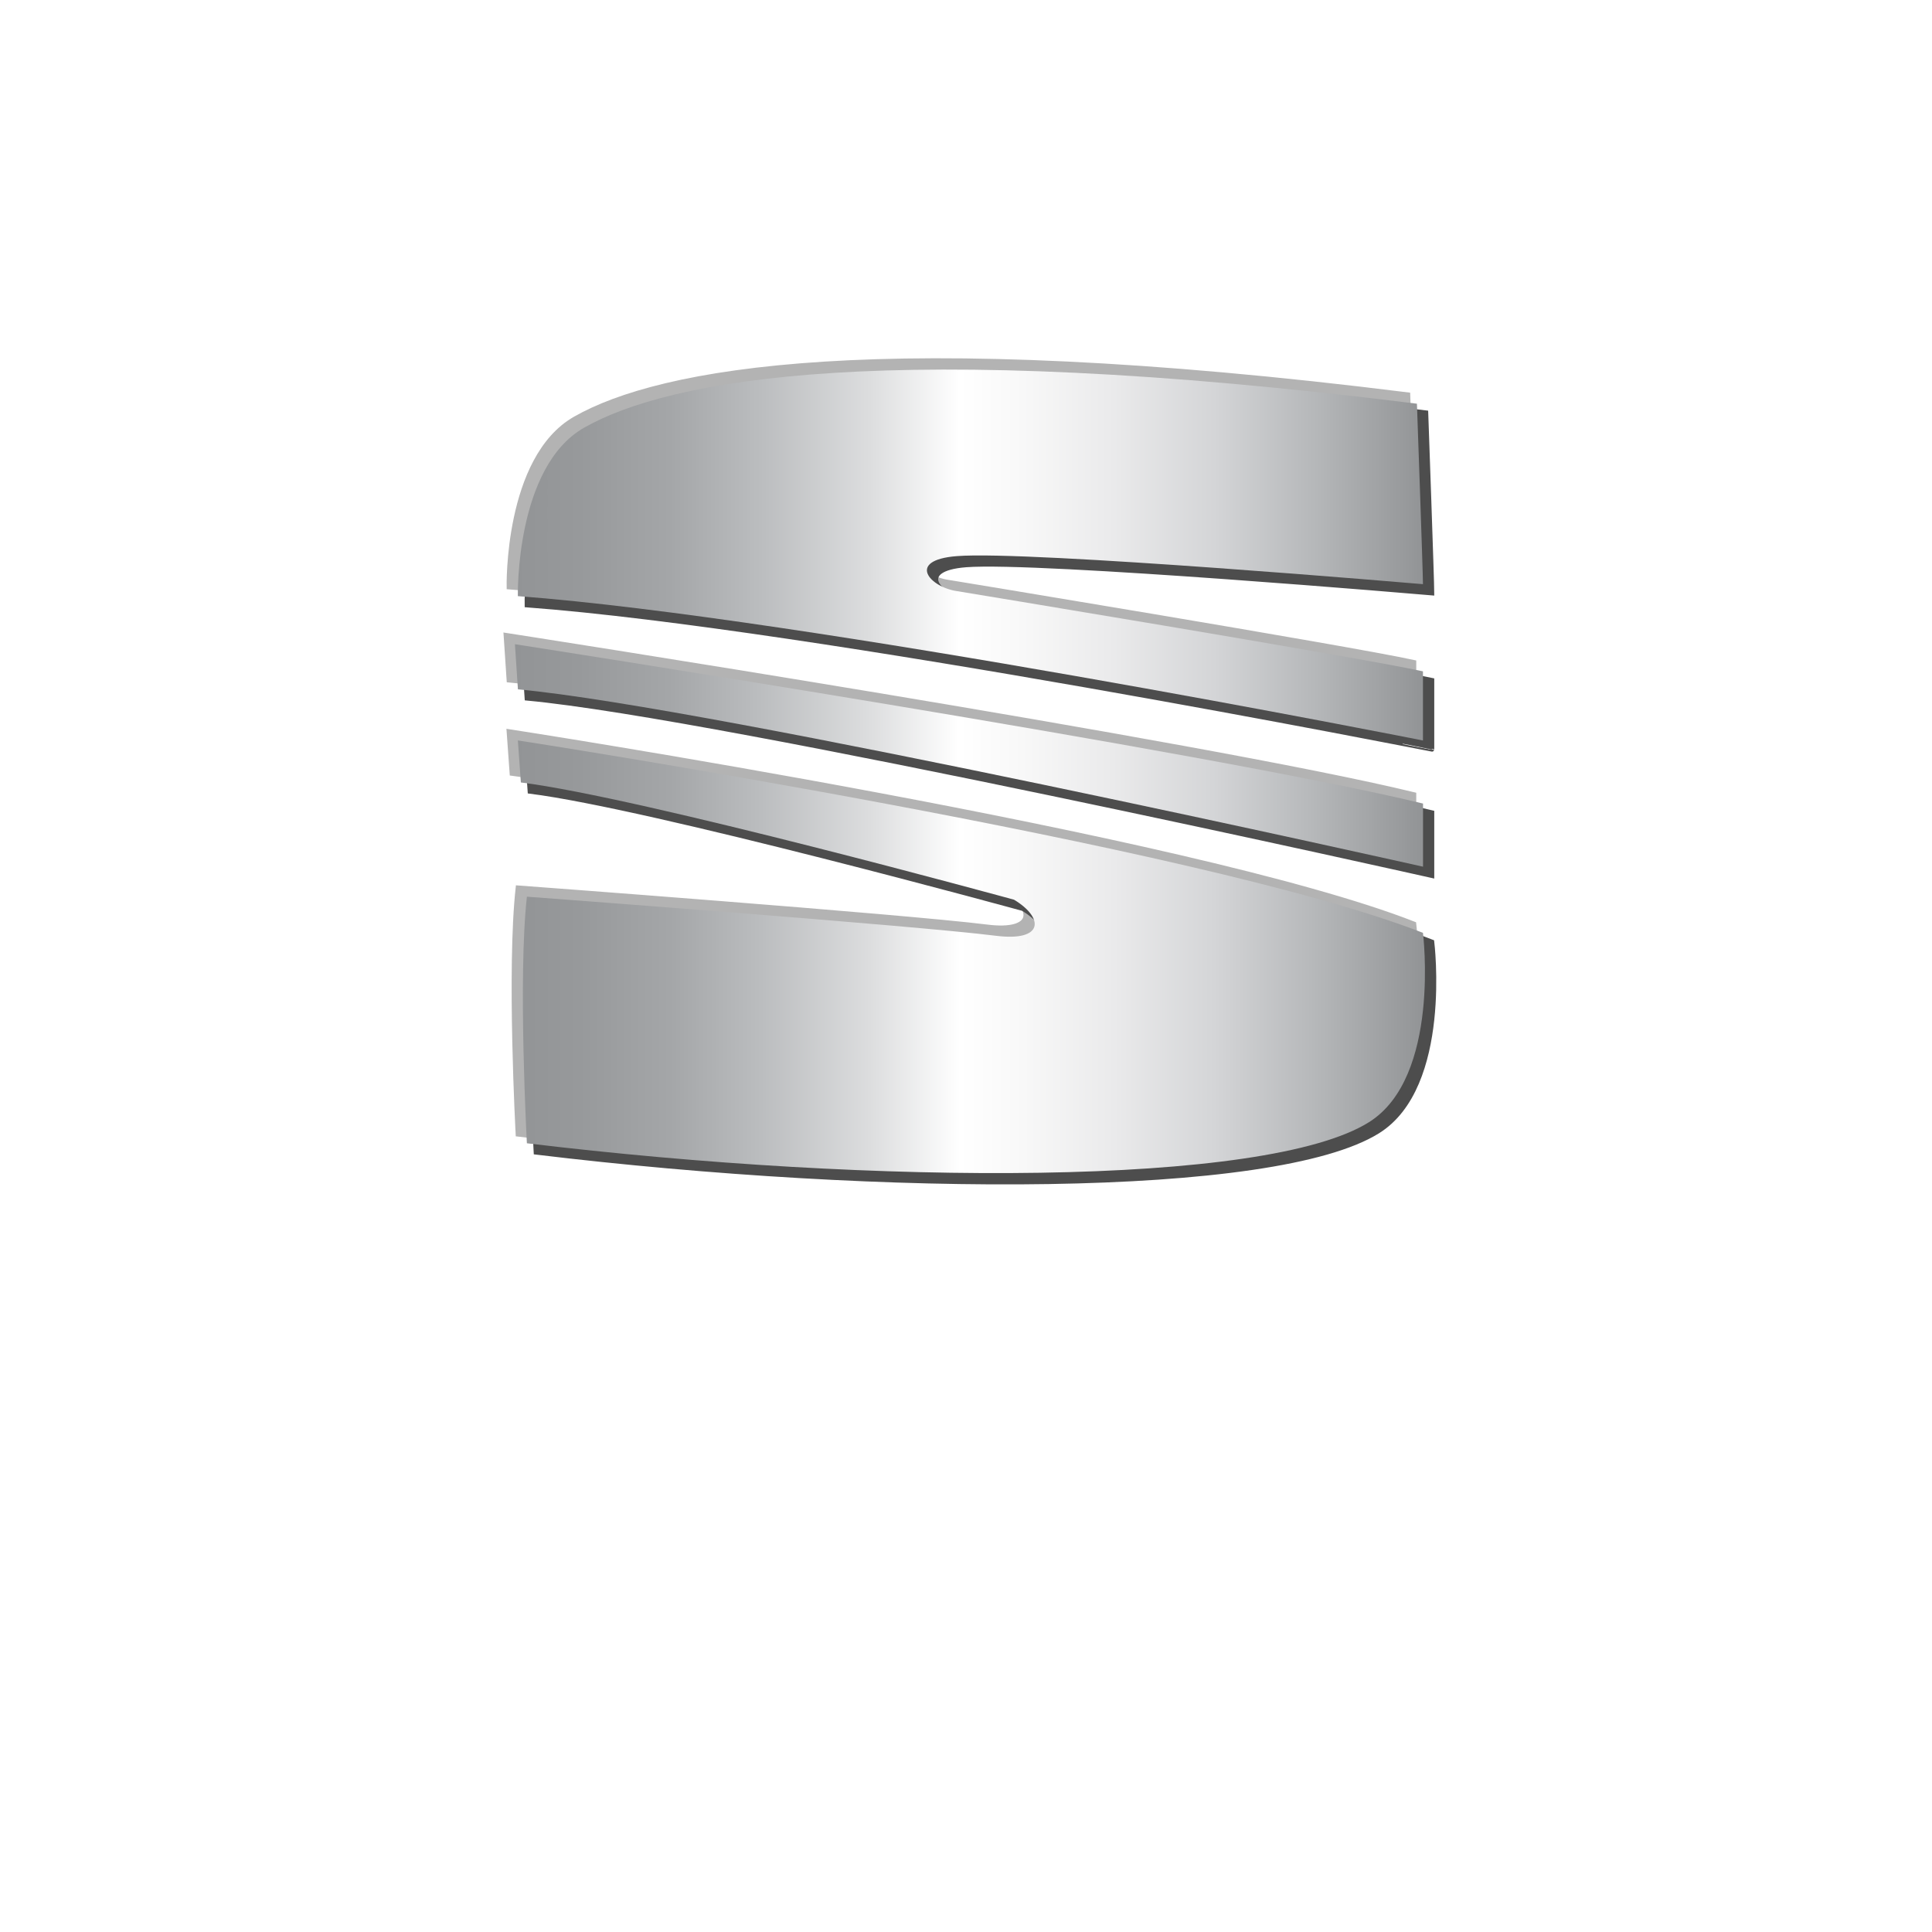
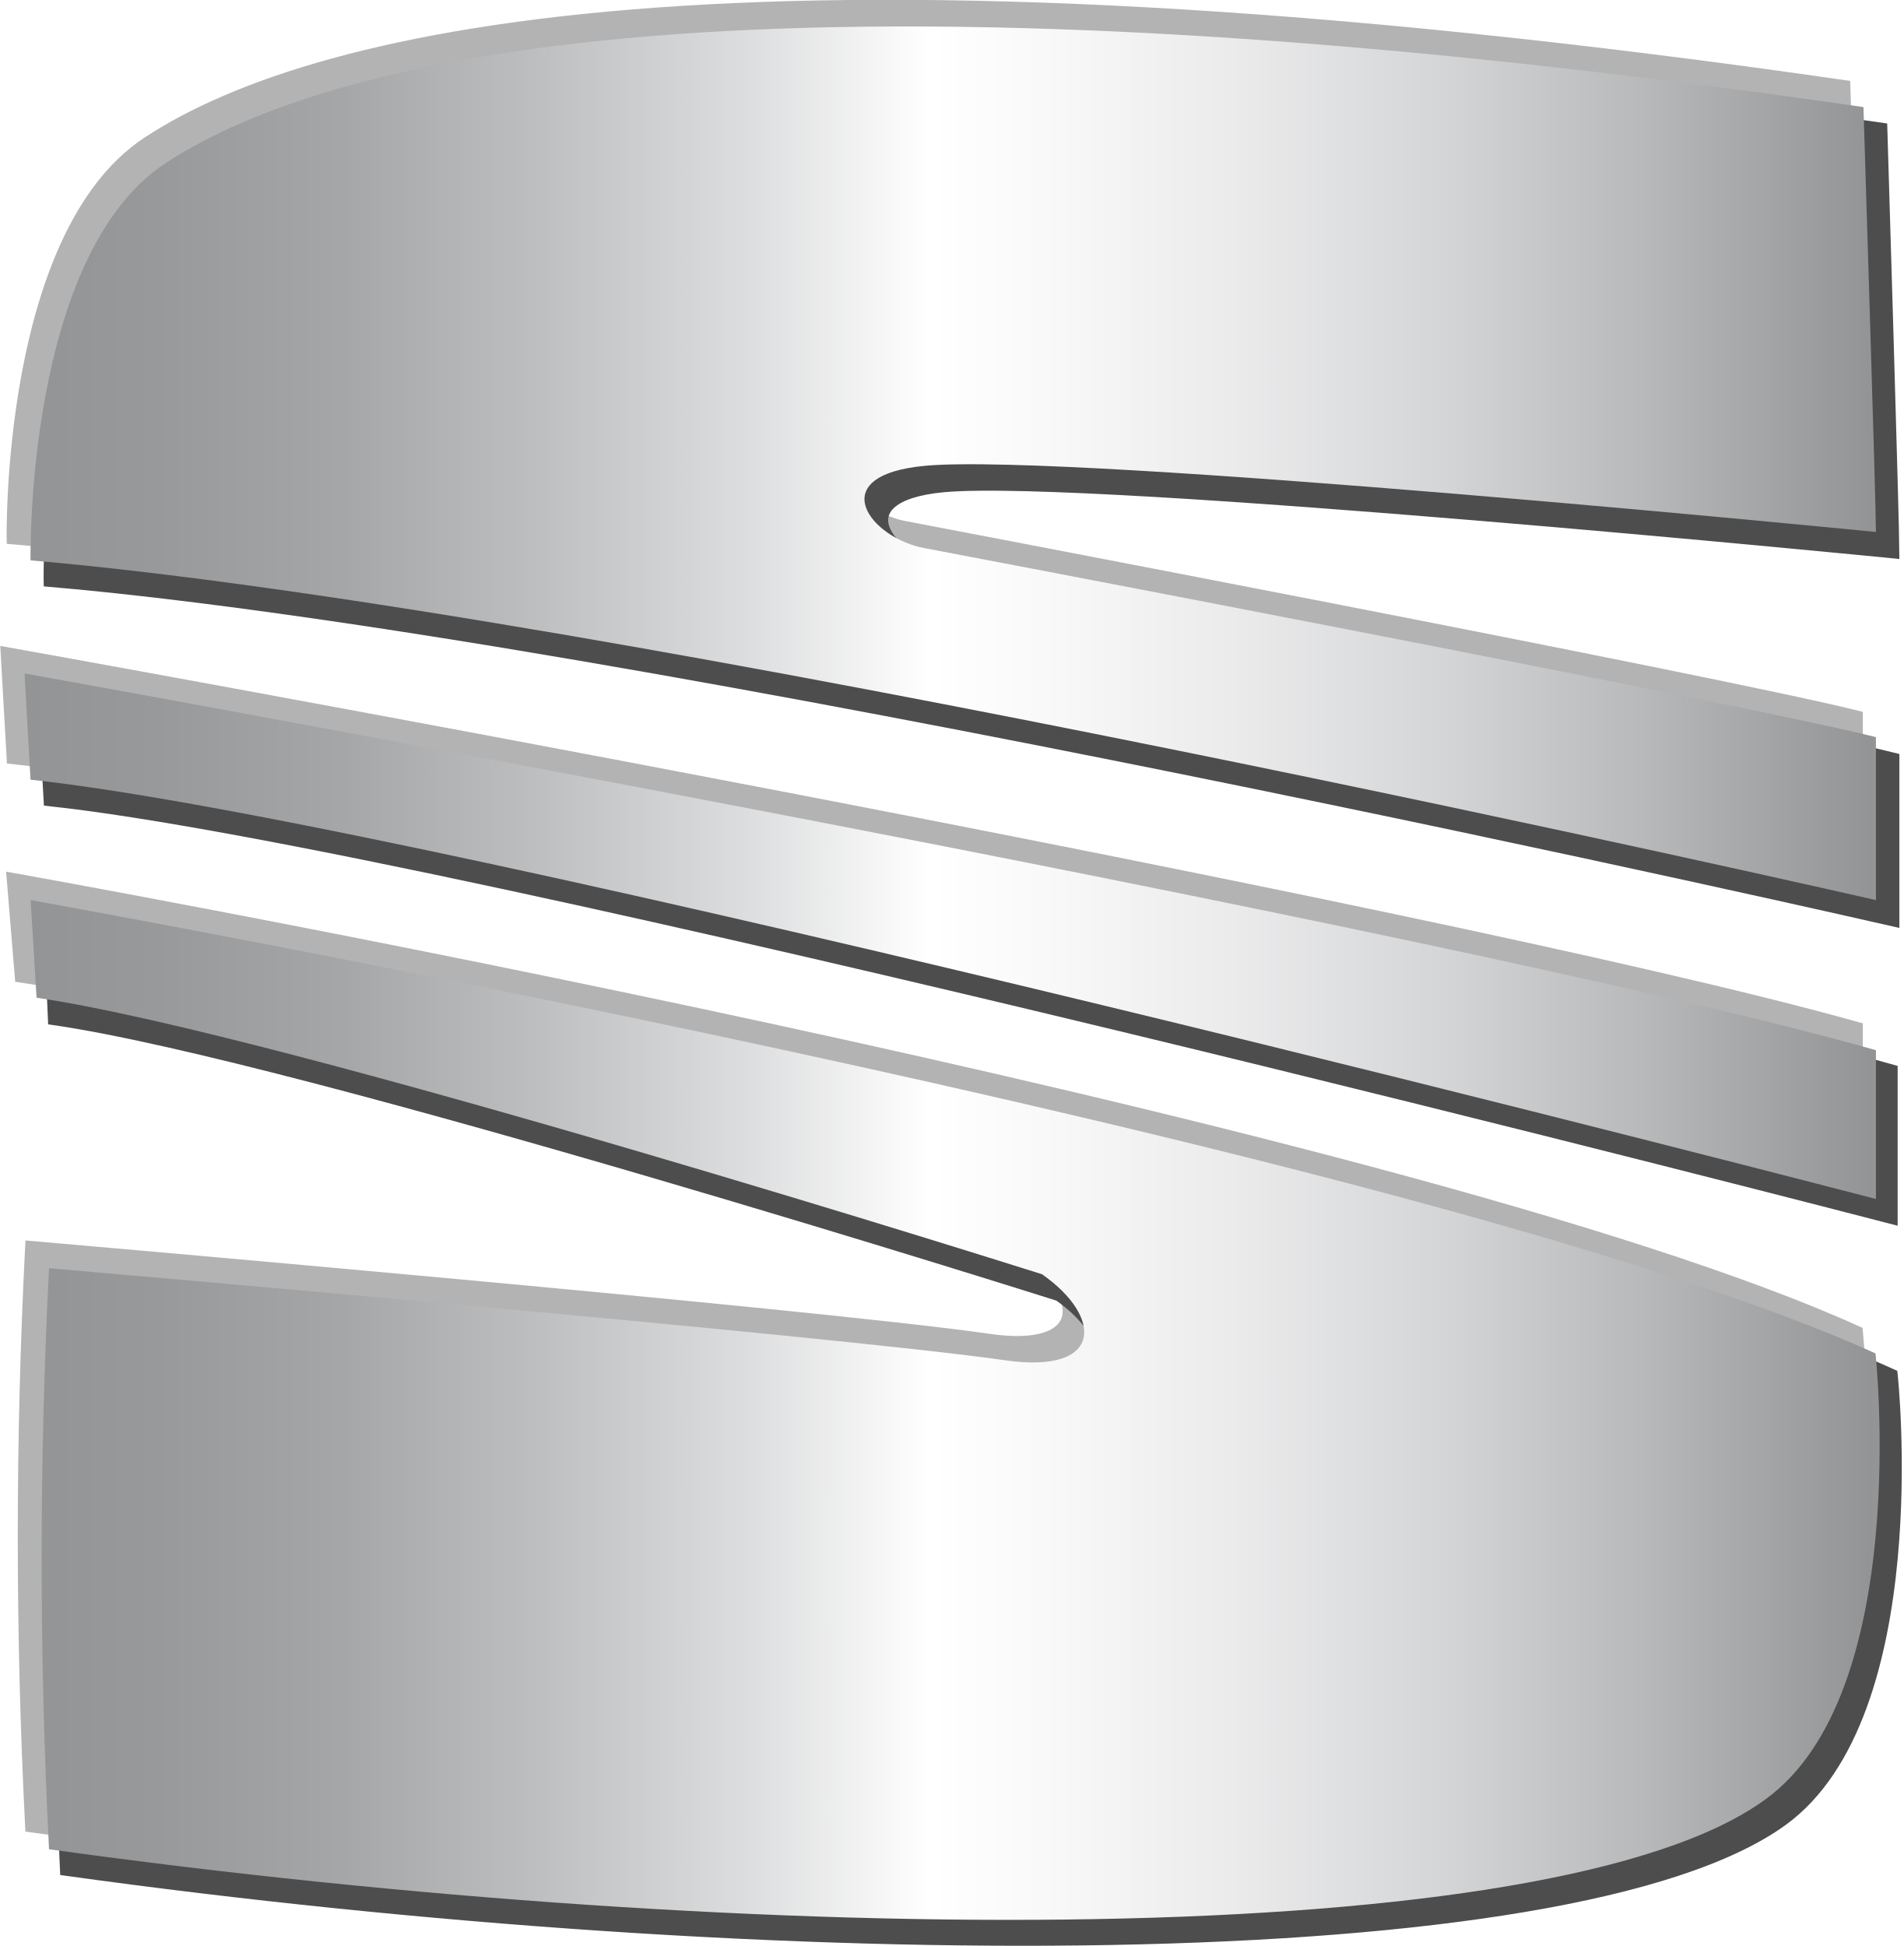
- <svg xmlns="http://www.w3.org/2000/svg" version="1.1" id="katman_1" x="0px" y="0px" viewBox="0 0 2500 2500" style="enable-background:new 0 0 2500 2500;" xml:space="preserve">
-   <style type="text/css">
- 	.st0{fill:#B3B3B3;stroke:#B3B3B3;stroke-width:5.84;stroke-miterlimit:51.88;}
- 	.st1{fill:#4D4D4D;stroke:#4D4D4D;stroke-width:5.84;stroke-miterlimit:51.88;}
- 	.st2{fill:url(#SVGID_1_);}
- 	.st3{fill:url(#SVGID_2_);}
- 	.st4{fill:url(#SVGID_3_);}
- </style>
-   <path class="st0" d="M658.5,759.7c0,0-3.6-166.9,85.6-217.9c108.9-62.2,393-116.7,1077.8-31.1c0,0,7.8,217.9,7.8,233.5  c0,0-509.9-43.7-603.1-36.3c-66.2,5.2-35,40.2,0,45.3c0,0,513.6,84.4,603.1,103.8v89.5C1829.6,946.5,1024.2,786.9,658.5,759.7z   M654.6,821.9c0,0,902.7,140.1,1175.1,206.2v81.7c0,0-918.3-206.2-1171.2-229.6L654.6,821.9z M658.5,946.5  c0,0,883.2,136.2,1171.2,249c0,0,23.3,186.8-70,245.1c-133.6,83.5-638.1,81.7-1089.5,27.2c0,0-11.7-214,0-319.1  c0,0,498.3,37,607,50.6c62.2,7.8,62.3-23.3,23.3-46.7c0,0-482.5-132.3-638.1-151.7L658.5,946.5L658.5,946.5z" />
-   <path class="st1" d="M681.8,783c0,0-3.6-167,85.6-217.9c109-62.2,393-116.7,1077.8-31.1c0,0,7.8,217.9,7.8,233.5  c0,0-509.9-43.7-603.1-36.4c-66.2,5.2-35,40.3,0,45.3c0,0,513.6,84.4,603.1,103.8v89.5C1853,969.8,1047.6,810.3,681.8,783z   M677.9,845.2c0,0,902.7,140.1,1175.1,206.3v81.7c0,0-918.3-206.2-1171.2-229.6L677.9,845.2z M681.8,969.8  c0,0,883.3,136.2,1171.2,249c0,0,23.4,186.8-70,245.1c-133.6,83.5-638.1,81.7-1089.5,27.2c0,0-11.7-214,0-319.1  c0,0,498.3,37,607,50.6c62.2,7.8,62.3-23.3,23.3-46.7c0,0-482.5-132.3-638.1-151.8L681.8,969.8L681.8,969.8z" />
-   <linearGradient id="SVGID_1_" gradientUnits="userSpaceOnUse" x1="524.26" y1="57.661" x2="624.76" y2="57.661" gradientTransform="matrix(11.67 0 0 11.67 -5450.68 45.2389)">
-     <stop offset="0" style="stop-color:#929496" />
-     <stop offset="7.000000e-02" style="stop-color:#97999B" />
-     <stop offset="0.17" style="stop-color:#A4A6A8" />
-     <stop offset="0.27" style="stop-color:#BBBDBF" />
-     <stop offset="0.39" style="stop-color:#DCDDDE" />
-     <stop offset="0.49" style="stop-color:#FFFFFF" />
-     <stop offset="0.56" style="stop-color:#F8F8F8" />
-     <stop offset="0.66" style="stop-color:#EAEAEB" />
-     <stop offset="0.77" style="stop-color:#D4D5D7" />
-     <stop offset="0.88" style="stop-color:#B6B8BA" />
-     <stop offset="1" style="stop-color:#929496" />
-   </linearGradient>
-   <path class="st2" d="M670.1,771.4c0,0-3.6-167,85.6-217.9c109-62.2,393-116.7,1077.8-31.1c0,0,7.8,217.9,7.8,233.5  c0,0-509.9-43.7-603.1-36.3c-66.1,5.2-35,40.2,0,45.3c0,0,513.6,84.4,603.1,103.8v89.5C1841.3,958.1,1035.9,798.6,670.1,771.4z" />
-   <linearGradient id="SVGID_2_" gradientUnits="userSpaceOnUse" x1="524.159" y1="79.892" x2="624.659" y2="79.892" gradientTransform="matrix(11.67 0 0 11.67 -5450.68 45.2389)">
-     <stop offset="0" style="stop-color:#929496" />
-     <stop offset="7.000000e-02" style="stop-color:#97999B" />
-     <stop offset="0.17" style="stop-color:#A4A6A8" />
-     <stop offset="0.27" style="stop-color:#BBBDBF" />
-     <stop offset="0.39" style="stop-color:#DCDDDE" />
-     <stop offset="0.49" style="stop-color:#FFFFFF" />
-     <stop offset="0.56" style="stop-color:#F8F8F8" />
-     <stop offset="0.66" style="stop-color:#EAEAEB" />
-     <stop offset="0.77" style="stop-color:#D4D5D7" />
-     <stop offset="0.88" style="stop-color:#B6B8BA" />
-     <stop offset="1" style="stop-color:#929496" />
-   </linearGradient>
-   <path class="st3" d="M666.3,833.6c0,0,902.7,140.1,1175.1,206.2v81.7c0,0-918.3-206.2-1171.2-229.5L666.3,833.6L666.3,833.6z" />
-   <linearGradient id="SVGID_3_" gradientUnits="userSpaceOnUse" x1="524.26" y1="102.215" x2="624.84" y2="102.215" gradientTransform="matrix(11.67 0 0 11.67 -5450.68 45.2389)">
-     <stop offset="0" style="stop-color:#929496" />
-     <stop offset="7.000000e-02" style="stop-color:#97999B" />
-     <stop offset="0.17" style="stop-color:#A4A6A8" />
-     <stop offset="0.27" style="stop-color:#BBBDBF" />
-     <stop offset="0.39" style="stop-color:#DCDDDE" />
-     <stop offset="0.49" style="stop-color:#FFFFFF" />
-     <stop offset="0.56" style="stop-color:#F8F8F8" />
-     <stop offset="0.66" style="stop-color:#EAEAEB" />
-     <stop offset="0.77" style="stop-color:#D4D5D7" />
-     <stop offset="0.88" style="stop-color:#B6B8BA" />
-     <stop offset="1" style="stop-color:#929496" />
-   </linearGradient>
-   <path class="st4" d="M670.1,958.1c0,0,883.2,136.2,1171.2,249c0,0,23.3,186.8-70,245.1c-133.6,83.5-638.1,81.7-1089.5,27.2  c0,0-11.7-214,0-319.1c0,0,498.3,37,607,50.6c62.2,7.8,62.3-23.3,23.3-46.7c0,0-482.5-132.3-638.1-151.7L670.1,958.1L670.1,958.1z" />
+ <svg xmlns="http://www.w3.org/2000/svg" xmlns:xlink="http://www.w3.org/1999/xlink" id="katman_1" data-name="katman 1" viewBox="0 0 44.26 45.25">
+   <defs>
+     <style>.cls-1{fill:#b3b3b3;stroke:#b3b3b3;}.cls-1,.cls-2{stroke-miterlimit:51.88;stroke-width:0.25px;}.cls-2{fill:#4d4d4d;stroke:#4d4d4d;}.cls-3{fill:url(#Adsız_degrade);}.cls-4{fill:url(#Adsız_degrade_2);}.cls-5{fill:url(#Adsız_degrade_3);}</style>
+     <linearGradient id="Adsız_degrade" x1="468.92" y1="-2.05" x2="472.6" y2="-2.05" gradientTransform="translate(-5450.68 45.24) scale(11.67)" gradientUnits="userSpaceOnUse">
+       <stop offset="0" stop-color="#929496" />
+       <stop offset="0.07" stop-color="#97999b" />
+       <stop offset="0.17" stop-color="#a4a6a8" />
+       <stop offset="0.27" stop-color="#bbbdbf" />
+       <stop offset="0.39" stop-color="#dcddde" />
+       <stop offset="0.49" stop-color="#fff" />
+       <stop offset="0.56" stop-color="#f8f8f8" />
+       <stop offset="0.66" stop-color="#eaeaeb" />
+       <stop offset="0.77" stop-color="#d4d5d7" />
+       <stop offset="0.88" stop-color="#b6b8ba" />
+       <stop offset="1" stop-color="#929496" />
+     </linearGradient>
+     <linearGradient id="Adsız_degrade_2" x1="468.92" y1="-1.11" x2="472.6" y2="-1.11" xlink:href="#Adsız_degrade" />
+     <linearGradient id="Adsız_degrade_3" x1="468.92" y1="-0.16" x2="472.6" y2="-0.16" xlink:href="#Adsız_degrade" />
+   </defs>
+   <path class="cls-1" d="M21.28,23.11s-.13-7.06,3.14-9.22c4-2.64,14.39-4.94,39.48-1.32,0,0,.29,9.22.29,9.88,0,0-18.68-1.85-22.1-1.53-2.42.22-1.28,1.7,0,1.91,0,0,18.82,3.58,22.1,4.4V31S34.68,24.26,21.28,23.11Zm-.14,2.64s33.07,5.92,43.05,8.72v3.46S30.55,29.2,21.28,28.22ZM21.28,31s32.36,5.76,42.91,10.54c0,0,.85,7.9-2.57,10.37-4.89,3.54-23.38,3.46-39.91,1.15a132.74,132.74,0,0,1,0-13.5S40,41.14,44,41.72c2.28.33,2.28-1,.85-2,0,0-17.67-5.6-23.38-6.42L21.28,31Z" transform="translate(-21 -10.58)" />
+   <path class="cls-2" d="M22.14,24.1S22,17,25.27,14.88c4-2.64,14.4-4.94,39.49-1.32,0,0,.28,9.22.28,9.88,0,0-18.68-1.85-22.09-1.54-2.43.22-1.28,1.7,0,1.92,0,0,18.82,3.57,22.09,4.39V32S35.53,25.25,22.14,24.1ZM22,26.73S55.07,32.66,65,35.46v3.46S31.4,30.19,22.14,29.2ZM22.14,32S54.49,37.77,65,42.54c0,0,.86,7.91-2.56,10.38-4.9,3.53-23.38,3.45-39.92,1.15,0,0-.42-9.06,0-13.51,0,0,18.26,1.57,22.24,2.15,2.28.33,2.28-1,.86-2,0,0-17.68-5.6-23.38-6.42L22.14,32Z" transform="translate(-21 -10.58)" />
+   <path class="cls-3" d="M21.71,23.61s-.13-7.07,3.13-9.23c4-2.63,14.4-4.94,39.49-1.31,0,0,.29,9.22.29,9.88,0,0-18.68-1.85-22.1-1.54-2.42.22-1.28,1.7,0,1.92,0,0,18.82,3.57,22.1,4.39v3.79S35.11,24.76,21.71,23.61Z" transform="translate(-21 -10.58)" />
+   <path class="cls-4" d="M21.57,26.24S54.64,32.17,64.62,35v3.46S31,29.7,21.71,28.71l-.14-2.47Z" transform="translate(-21 -10.58)" />
+   <path class="cls-5" d="M21.71,31.51s32.36,5.77,42.9,10.54c0,0,.86,7.9-2.56,10.37C57.16,56,38.67,55.88,22.14,53.58a132.94,132.94,0,0,1,0-13.51s18.25,1.57,22.23,2.14c2.28.33,2.29-1,.86-2,0,0-17.68-5.6-23.38-6.43l-.14-2.3Z" transform="translate(-21 -10.58)" />
</svg>
